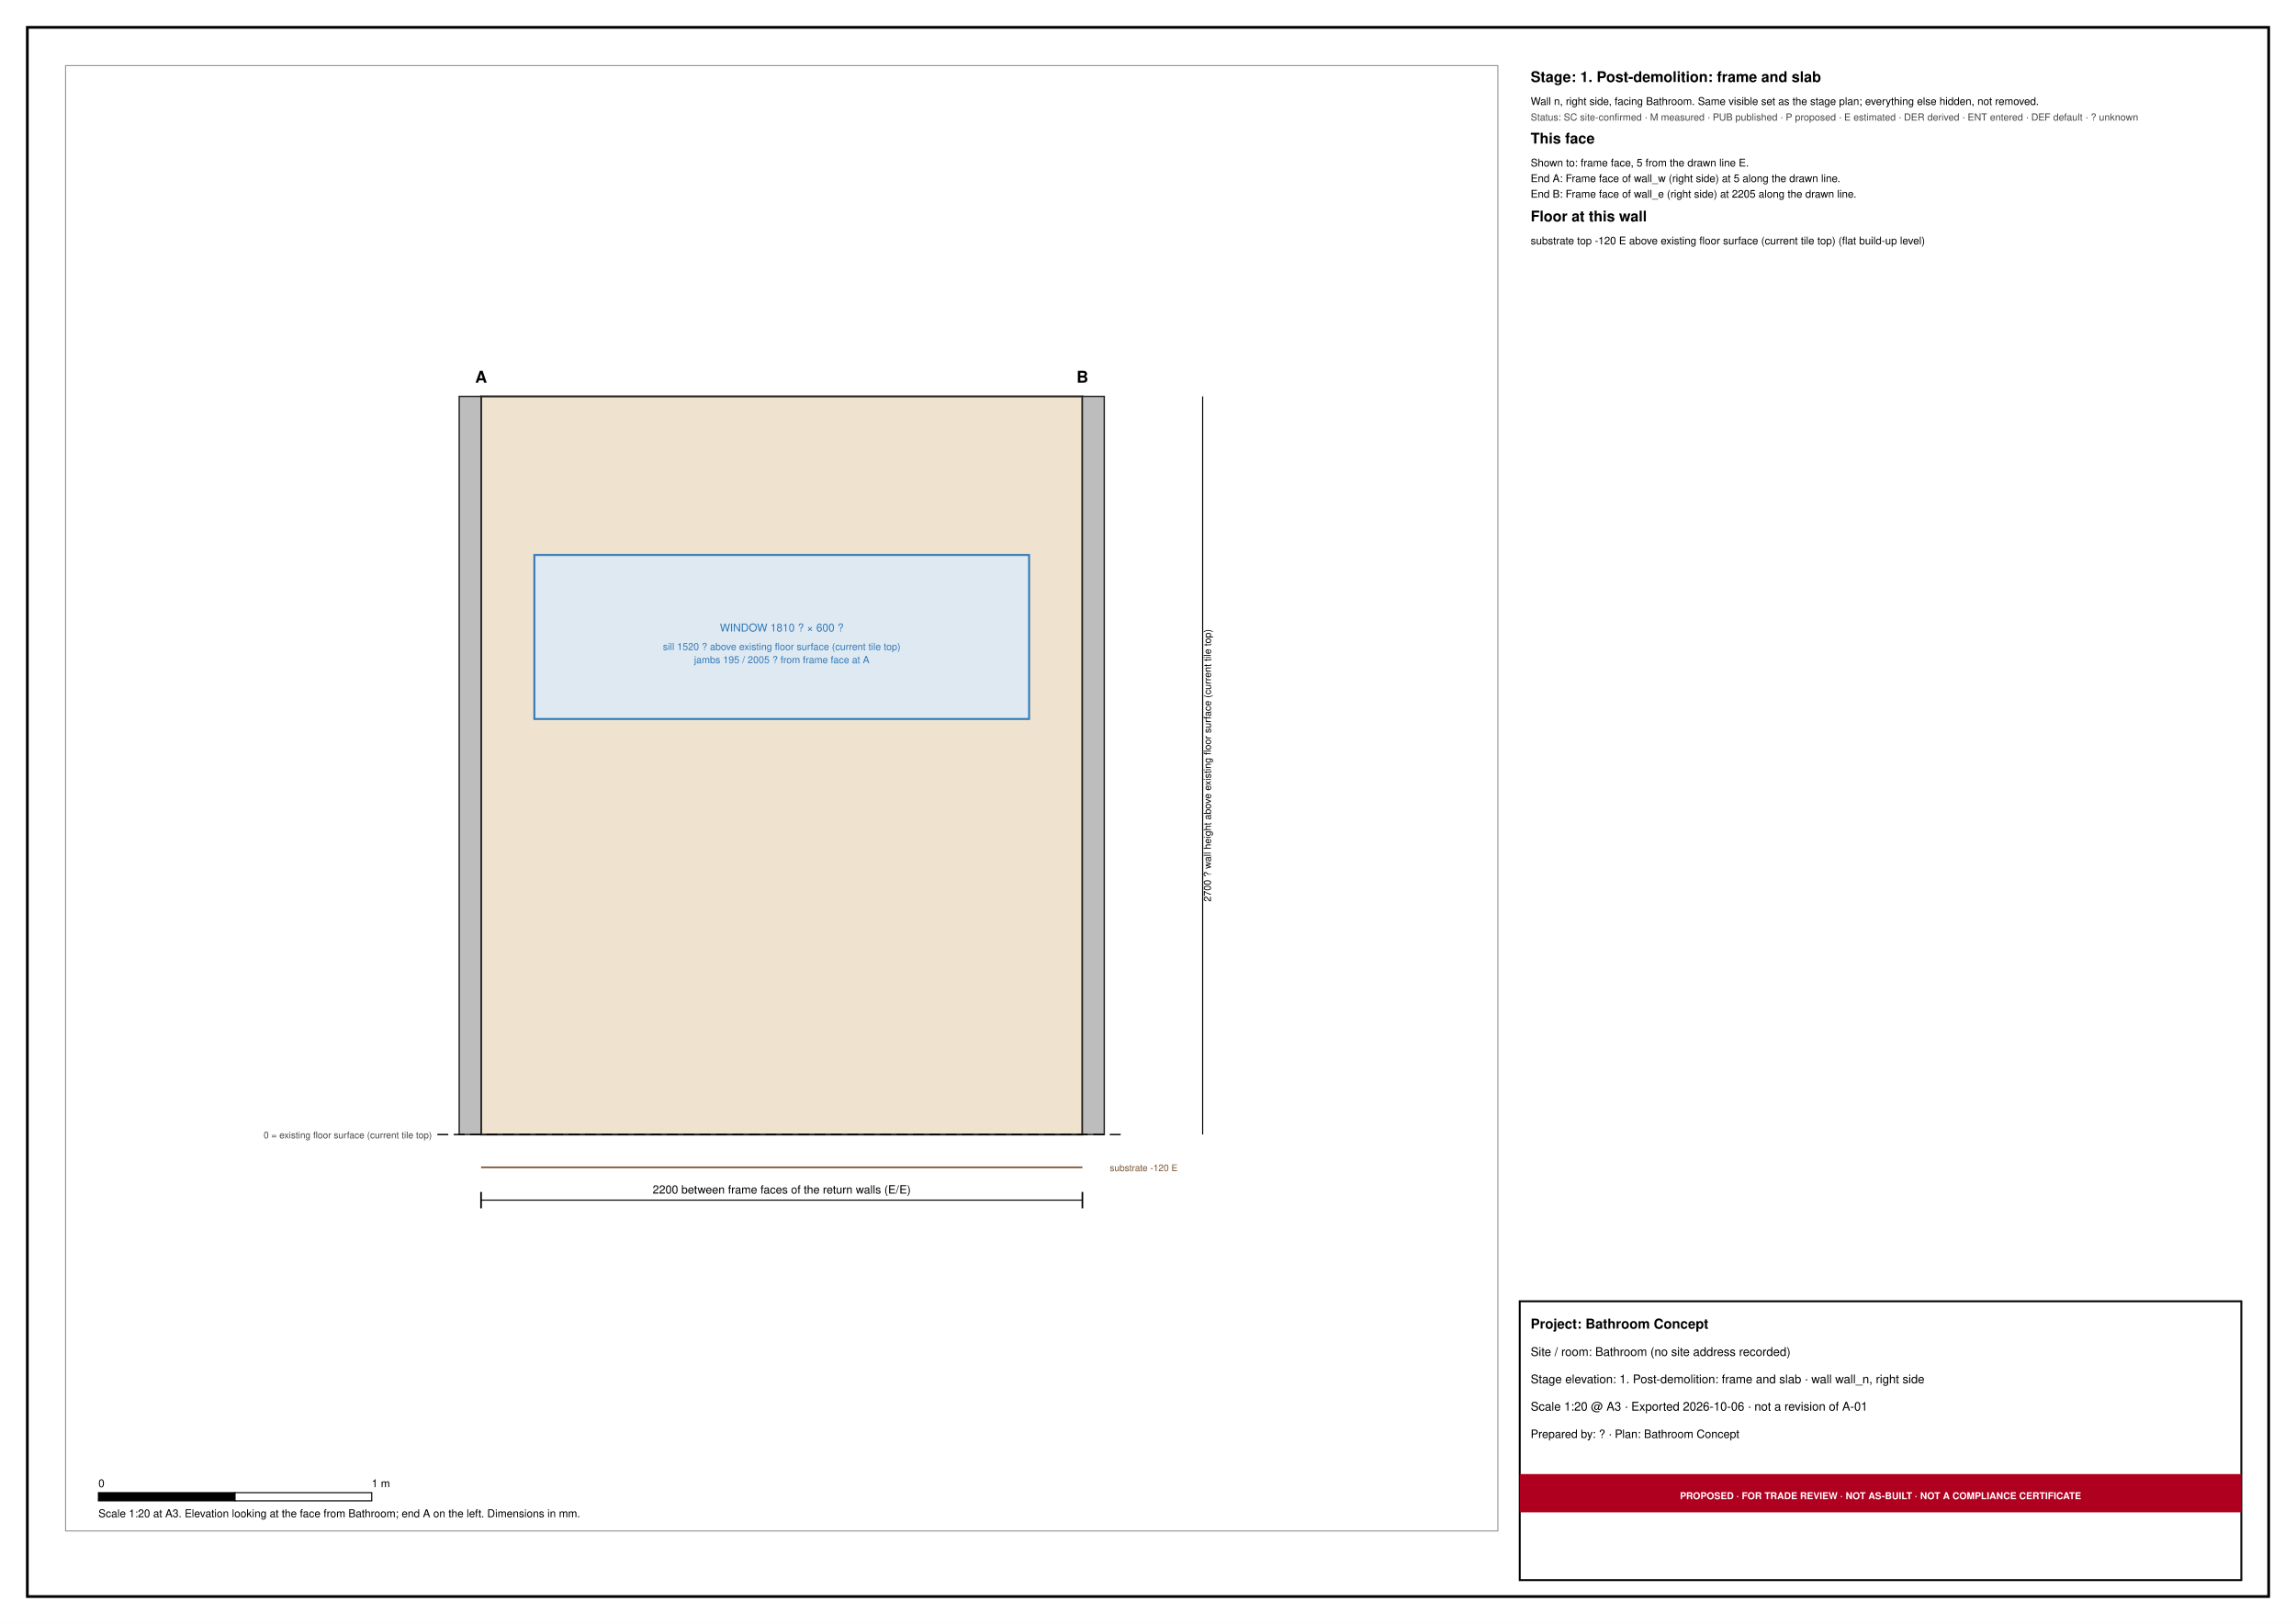
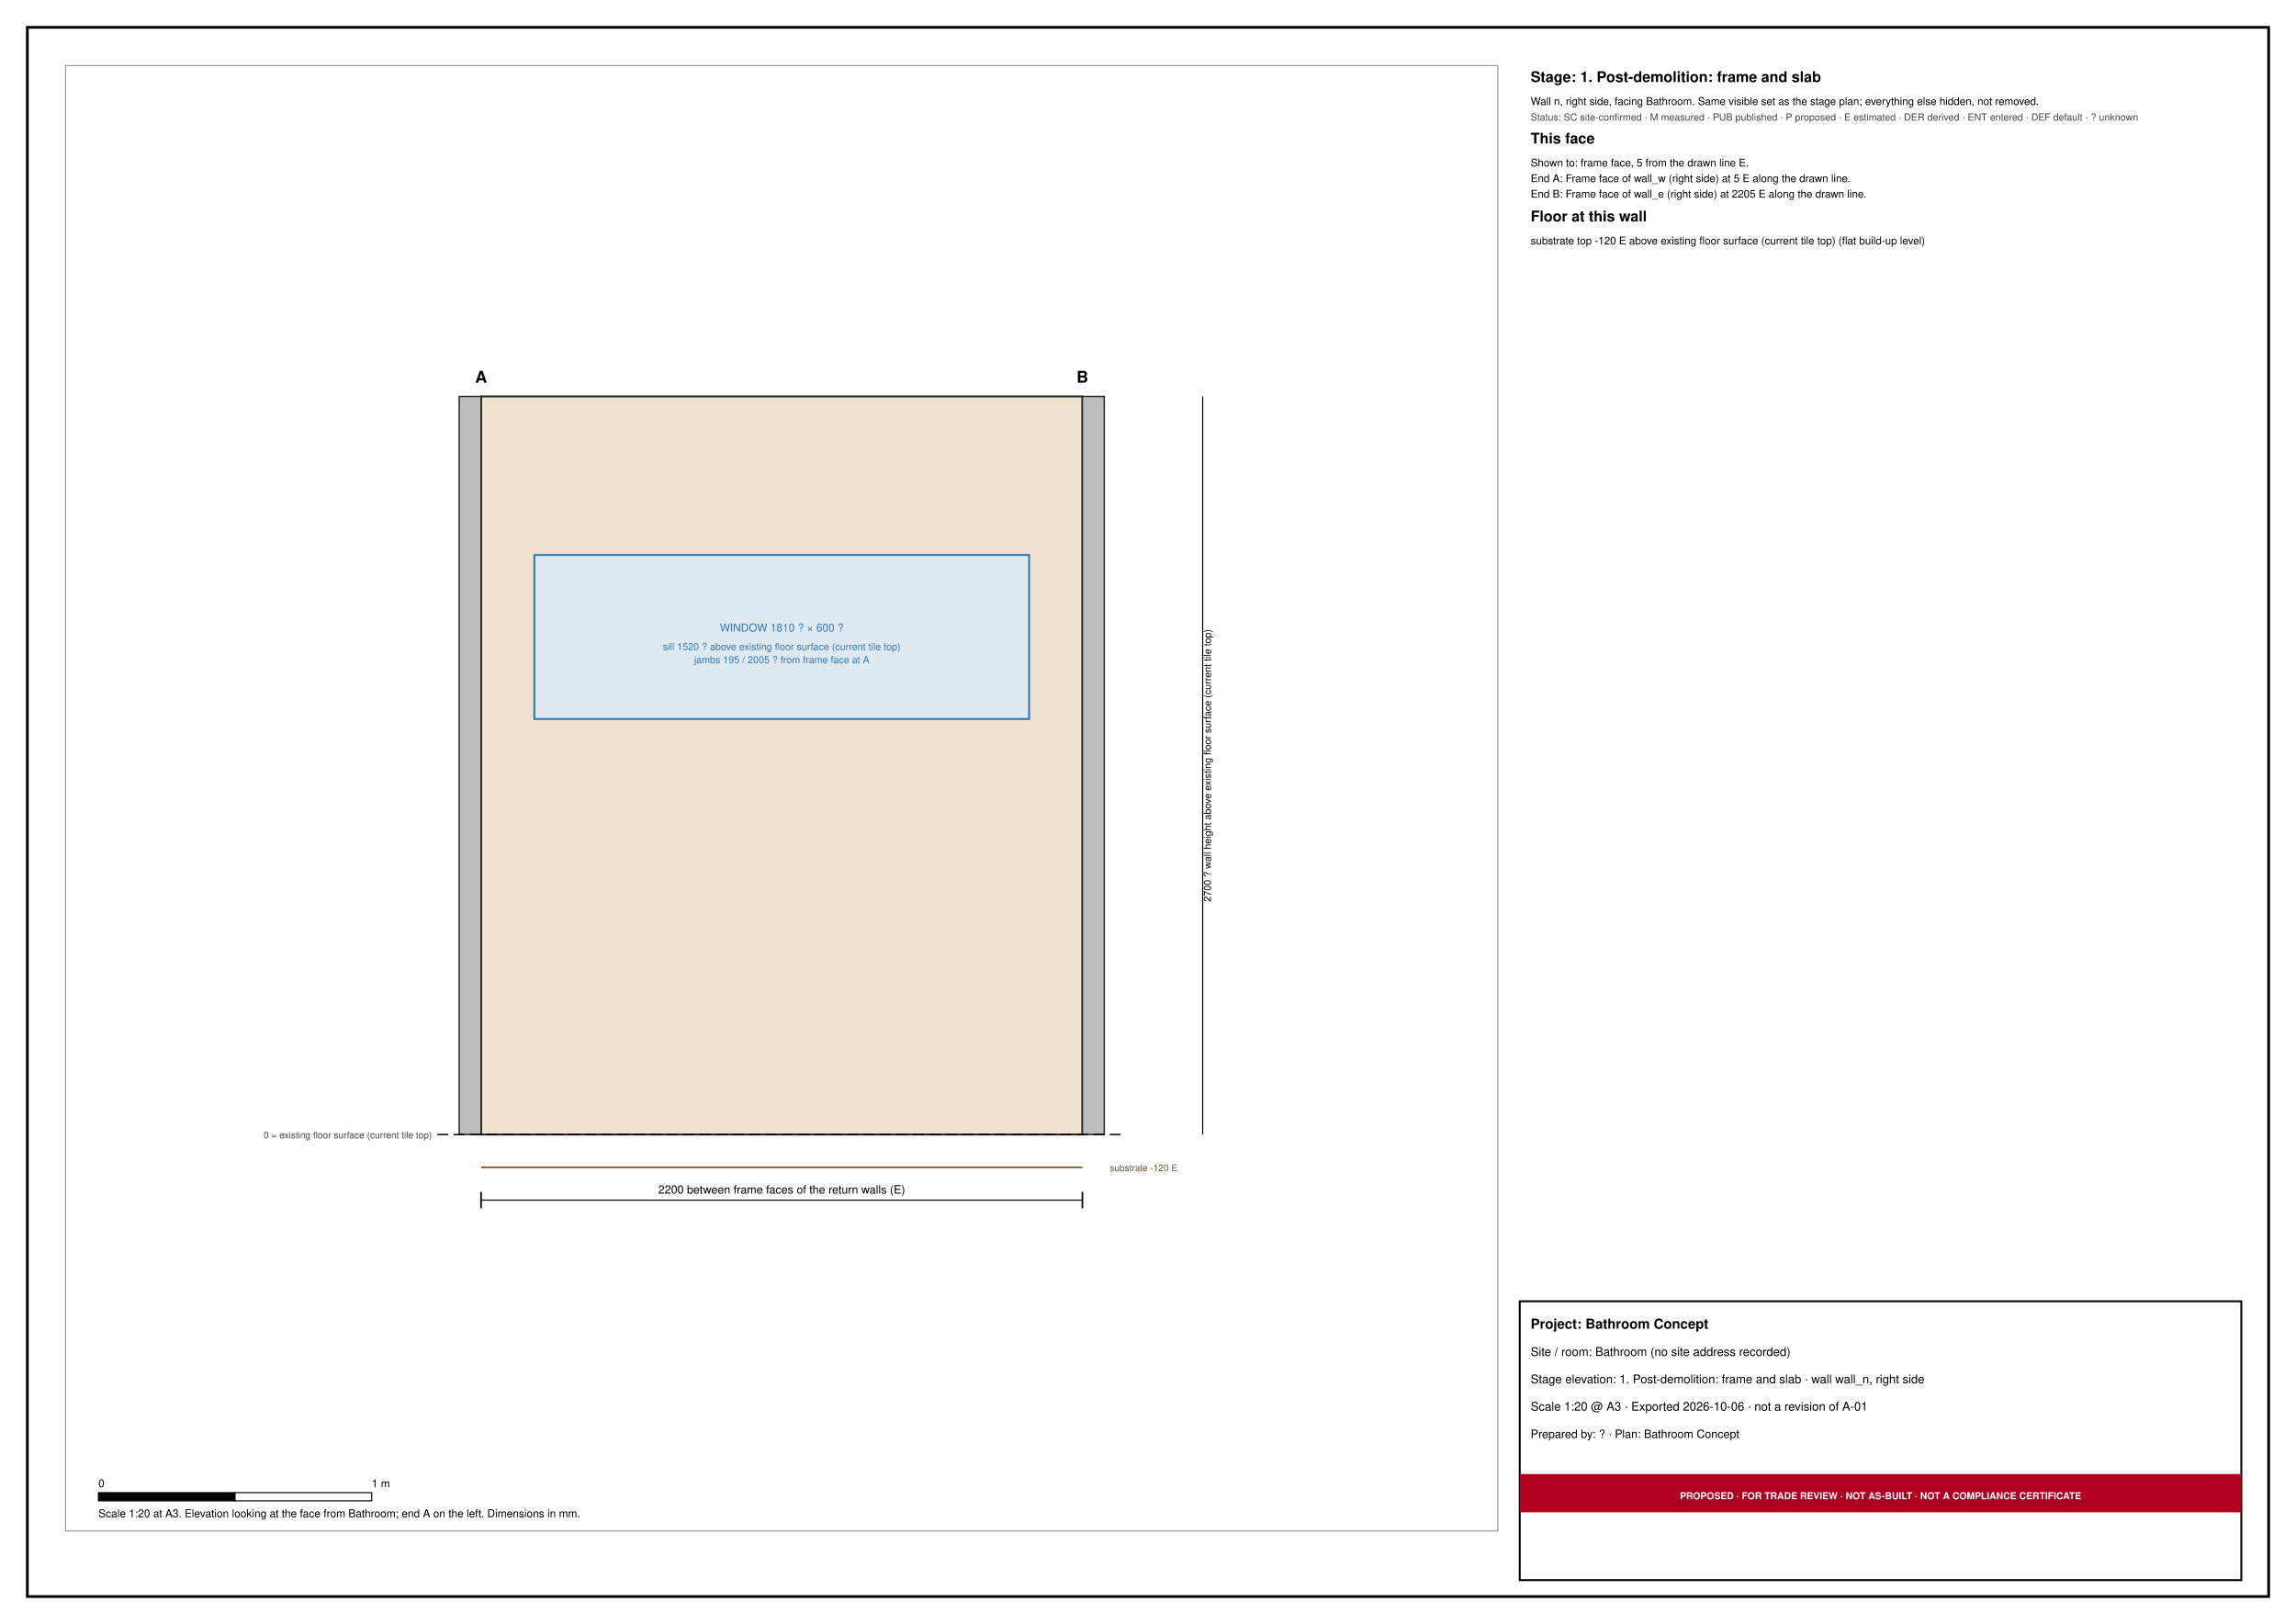
<svg xmlns="http://www.w3.org/2000/svg" width="420mm" height="297mm" viewBox="0 0 420 297" font-family="Helvetica, Arial, sans-serif" data-sheet="stage-elevation" data-wall="wall_n" data-side="right" data-scale="20">
  <rect width="420" height="297" fill="#fff" />
  <rect x="5" y="5" width="410" height="287" fill="none" stroke="#000" stroke-width="0.5" />
  <rect x="12" y="12" width="262" height="268" fill="none" stroke="#999" stroke-width="0.2" />
  <rect x="88" y="72.5" width="110" height="135" fill="#efe2cf" stroke="#222" stroke-width="0.35" data-element="wall:wall_n" />
  <rect x="84" y="72.5" width="4" height="135" fill="#bdbdbd" stroke="#222" stroke-width="0.25" />
  <rect x="198" y="72.5" width="4" height="135" fill="#bdbdbd" stroke="#222" stroke-width="0.25" />
  <text x="88" y="70" font-size="3" font-weight="bold" text-anchor="middle">A</text>
  <text x="198" y="70" font-size="3" font-weight="bold" text-anchor="middle">B</text>
  <rect x="97.75" y="101.5" width="90.5" height="30" fill="#dfe9f2" stroke="#2f78b7" stroke-width="0.35" data-element="opening:window_n" />
  <text x="143" y="115.5" font-size="2" text-anchor="middle" fill="#2f78b7">WINDOW 1810 ? × 600 ?</text>
  <text x="143" y="118.9" font-size="1.8" text-anchor="middle" fill="#2f78b7">sill 1520 ? above existing floor surface (current tile top)</text>
  <text x="143" y="121.3" font-size="1.8" text-anchor="middle" fill="#2f78b7">jambs 195 / 2005 ? from frame face at A</text>
  <line x1="88" y1="213.5" x2="198" y2="213.5" stroke="#7a5230" stroke-width="0.3" data-element="room:bathroom:substrate" />
  <text x="203" y="214.2" font-size="1.7" fill="#7a5230">substrate -120 E</text>
  <line x1="80" y1="207.5" x2="206" y2="207.5" stroke="#000" stroke-width="0.25" stroke-dasharray="2 1" />
  <text x="79" y="208.2" font-size="1.7" text-anchor="end" fill="#444">0 = existing floor surface (current tile top)</text>
  <line x1="88" y1="219.5" x2="198" y2="219.5" stroke="#000" stroke-width="0.2" />
  <line x1="88" y1="218" x2="88" y2="221" stroke="#000" stroke-width="0.3" />
  <line x1="198" y1="218" x2="198" y2="221" stroke="#000" stroke-width="0.3" />
-   <text x="143" y="218.3" font-size="2.1" text-anchor="middle" data-dim="run">2200 between frame faces of the return walls (E/E)</text>
+   <text x="143" y="218.3" font-size="2.1" text-anchor="middle" data-dim="run">2200 between frame faces of the return walls (E)</text>
  <line x1="220" y1="207.5" x2="220" y2="72.5" stroke="#000" stroke-width="0.2" />
  <text x="221.5" y="140" font-size="1.8" transform="rotate(-90 221.5 140)" text-anchor="middle">2700 ? wall height above existing floor surface (current tile top)</text>
  <rect x="18" y="273" width="25" height="1.5" fill="#000" stroke="#000" stroke-width="0.2" />
  <rect x="43" y="273" width="25" height="1.5" fill="#fff" stroke="#000" stroke-width="0.2" />
  <text x="18" y="272" font-size="2">0</text>
  <text x="68" y="272" font-size="2">1 m</text>
  <text x="18" y="277.5" font-size="2">Scale 1:20 at A3. Elevation looking at the face from Bathroom; end A on the left. Dimensions in mm.</text>
  <text x="280" y="15" font-size="2.7" font-weight="bold">Stage: 1. Post-demolition: frame and slab</text>
  <text x="280" y="19.2" font-size="1.95">Wall n, right side, facing Bathroom. Same visible set as the stage plan; everything else hidden, not removed.</text>
  <text x="280" y="22.05" font-size="1.8" fill="#444">Status: SC site-confirmed · M measured · PUB published · P proposed · E estimated · DER derived · ENT entered · DEF default · ? unknown</text>
  <text x="280" y="26.25" font-size="2.7" font-weight="bold">This face</text>
  <text x="280" y="30.45" font-size="1.95">Shown to: frame face, 5 from the drawn line E.</text>
-   <text x="280" y="33.3" font-size="1.95">End A: Frame face of wall_w (right side) at 5 along the drawn line.</text>
-   <text x="280" y="36.15" font-size="1.95">End B: Frame face of wall_e (right side) at 2205 along the drawn line.</text>
+   <text x="280" y="33.3" font-size="1.95">End A: Frame face of wall_w (right side) at 5 E along the drawn line.</text>
+   <text x="280" y="36.15" font-size="1.95">End B: Frame face of wall_e (right side) at 2205 E along the drawn line.</text>
  <text x="280" y="40.5" font-size="2.7" font-weight="bold">Floor at this wall</text>
  <text x="280" y="44.7" font-size="1.95">substrate top -120 E above existing floor surface (current tile top) (flat build-up level)</text>
  <rect x="278" y="238" width="132" height="51" fill="none" stroke="#000" stroke-width="0.35" />
  <text x="280" y="243" font-size="2.5" font-weight="bold">Project: Bathroom Concept</text>
  <text x="280" y="248" font-size="2.2">Site / room: Bathroom (no site address recorded)</text>
  <text x="280" y="253" font-size="2.2">Stage elevation: 1. Post-demolition: frame and slab · wall wall_n, right side</text>
  <text x="280" y="258" font-size="2.2">Scale 1:20 @ A3 · Exported 2026-10-06 · not a revision of A-01</text>
  <text x="280" y="263" font-size="2.1">Prepared by: ? · Plan: Bathroom Concept</text>
  <text x="280" y="268" font-size="2" />
  <rect x="278" y="269.6" width="132" height="7" fill="#b00020" />
  <text x="344" y="274.2" font-size="1.75" text-anchor="middle" fill="#fff" font-weight="bold">PROPOSED · FOR TRADE REVIEW · NOT AS-BUILT · NOT A COMPLIANCE CERTIFICATE</text>
</svg>
